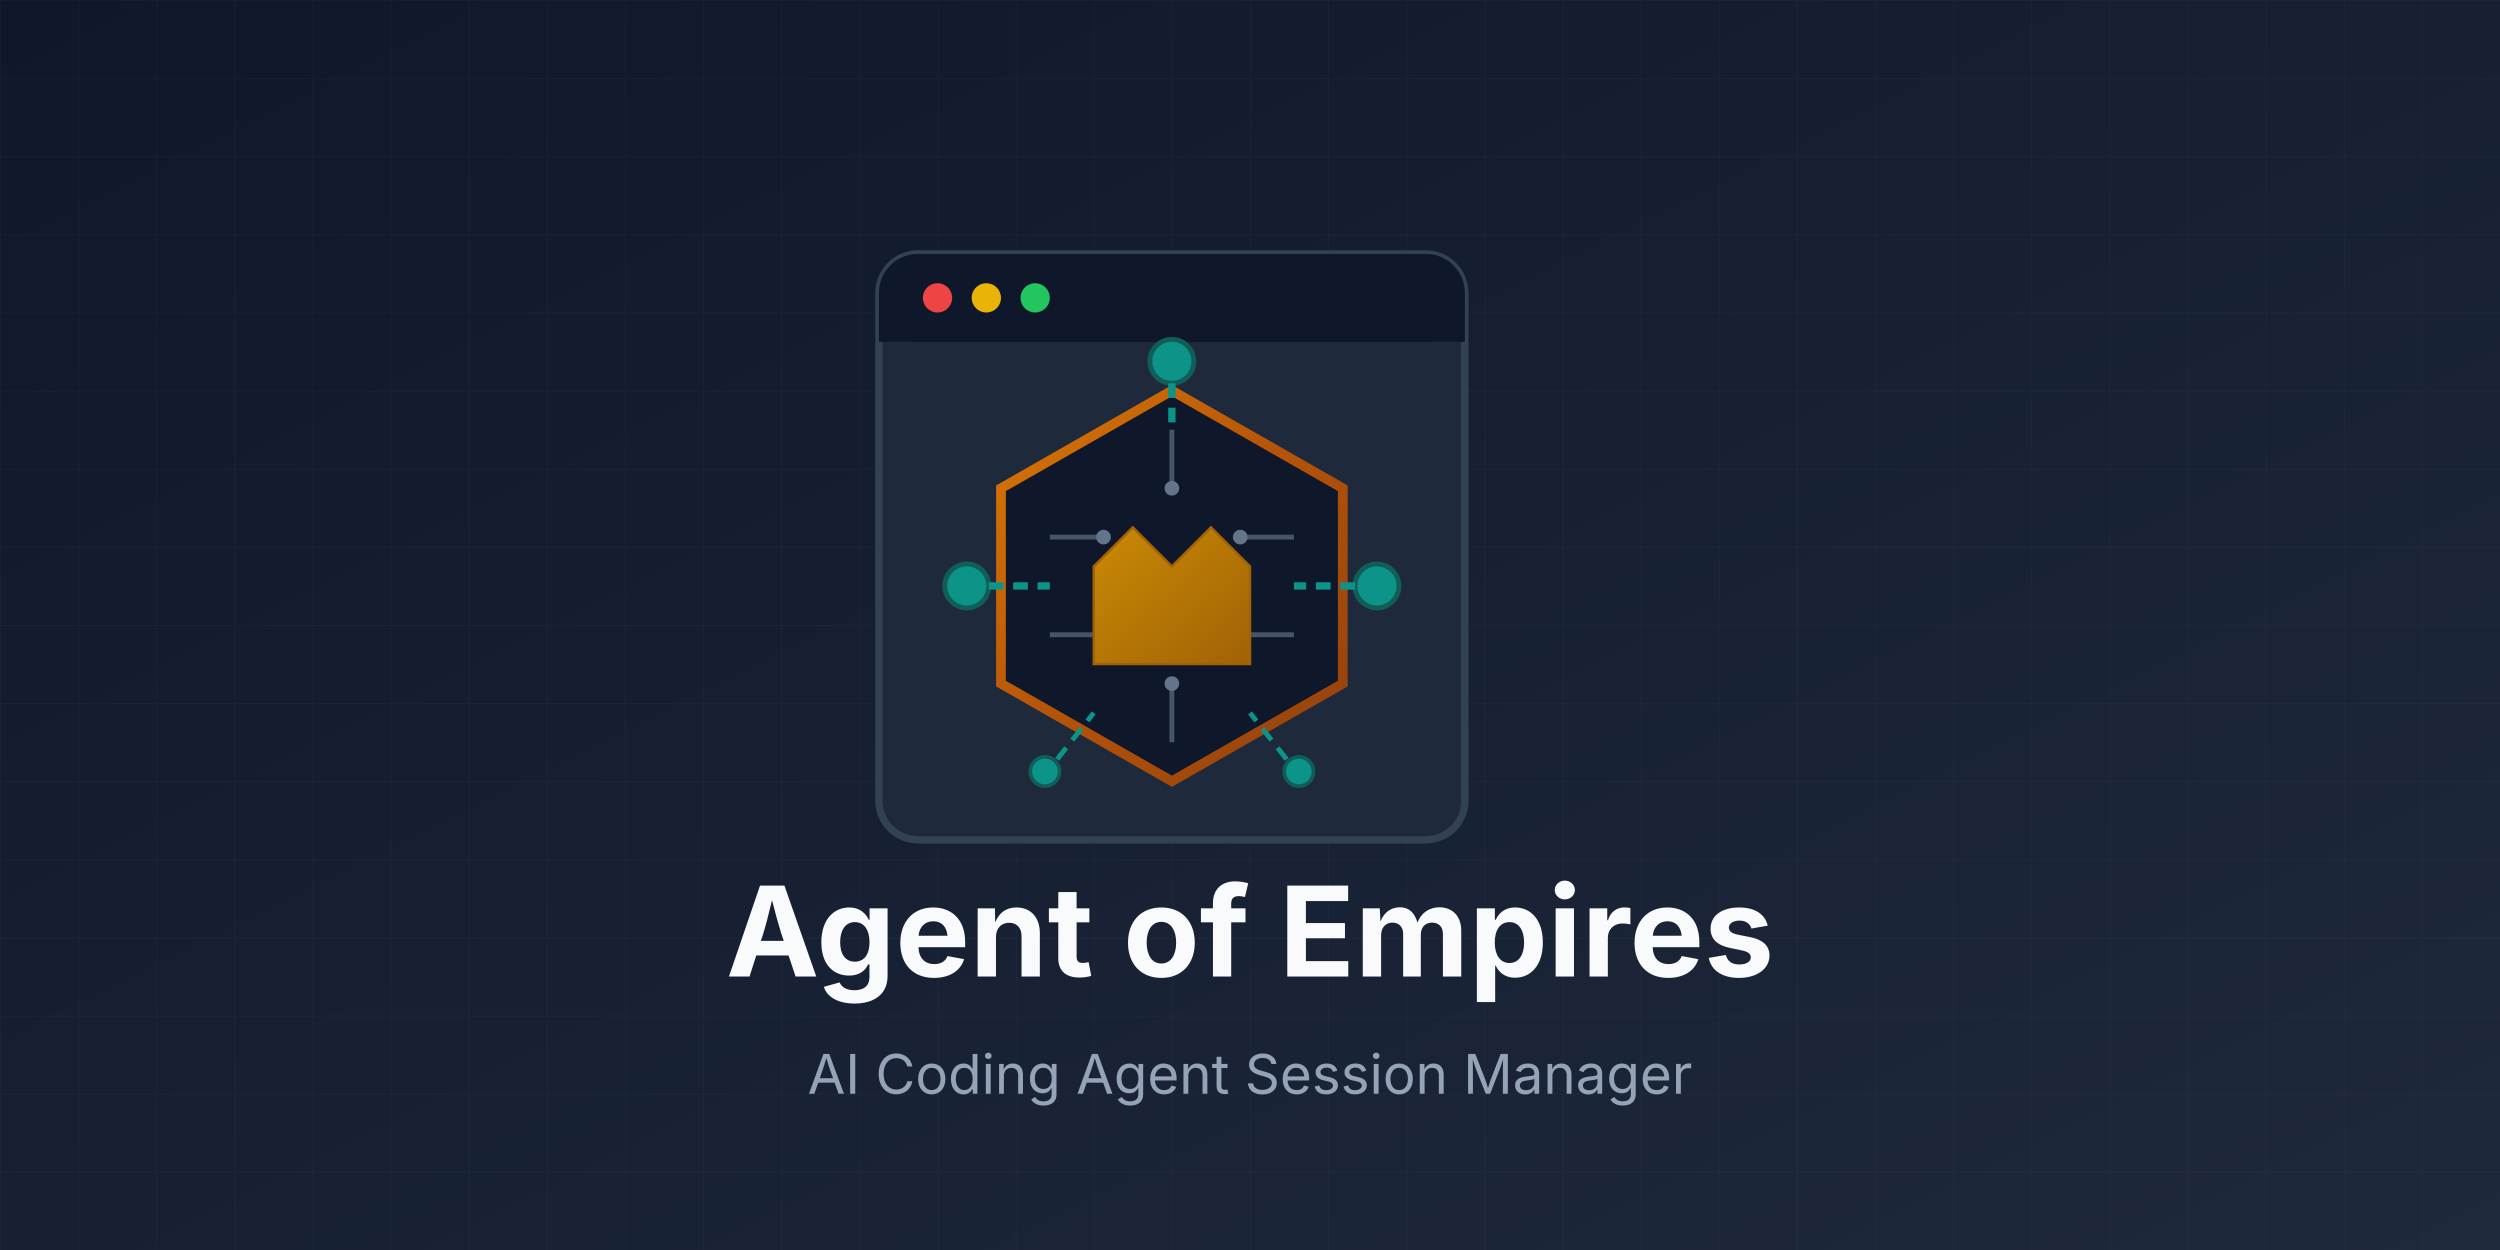
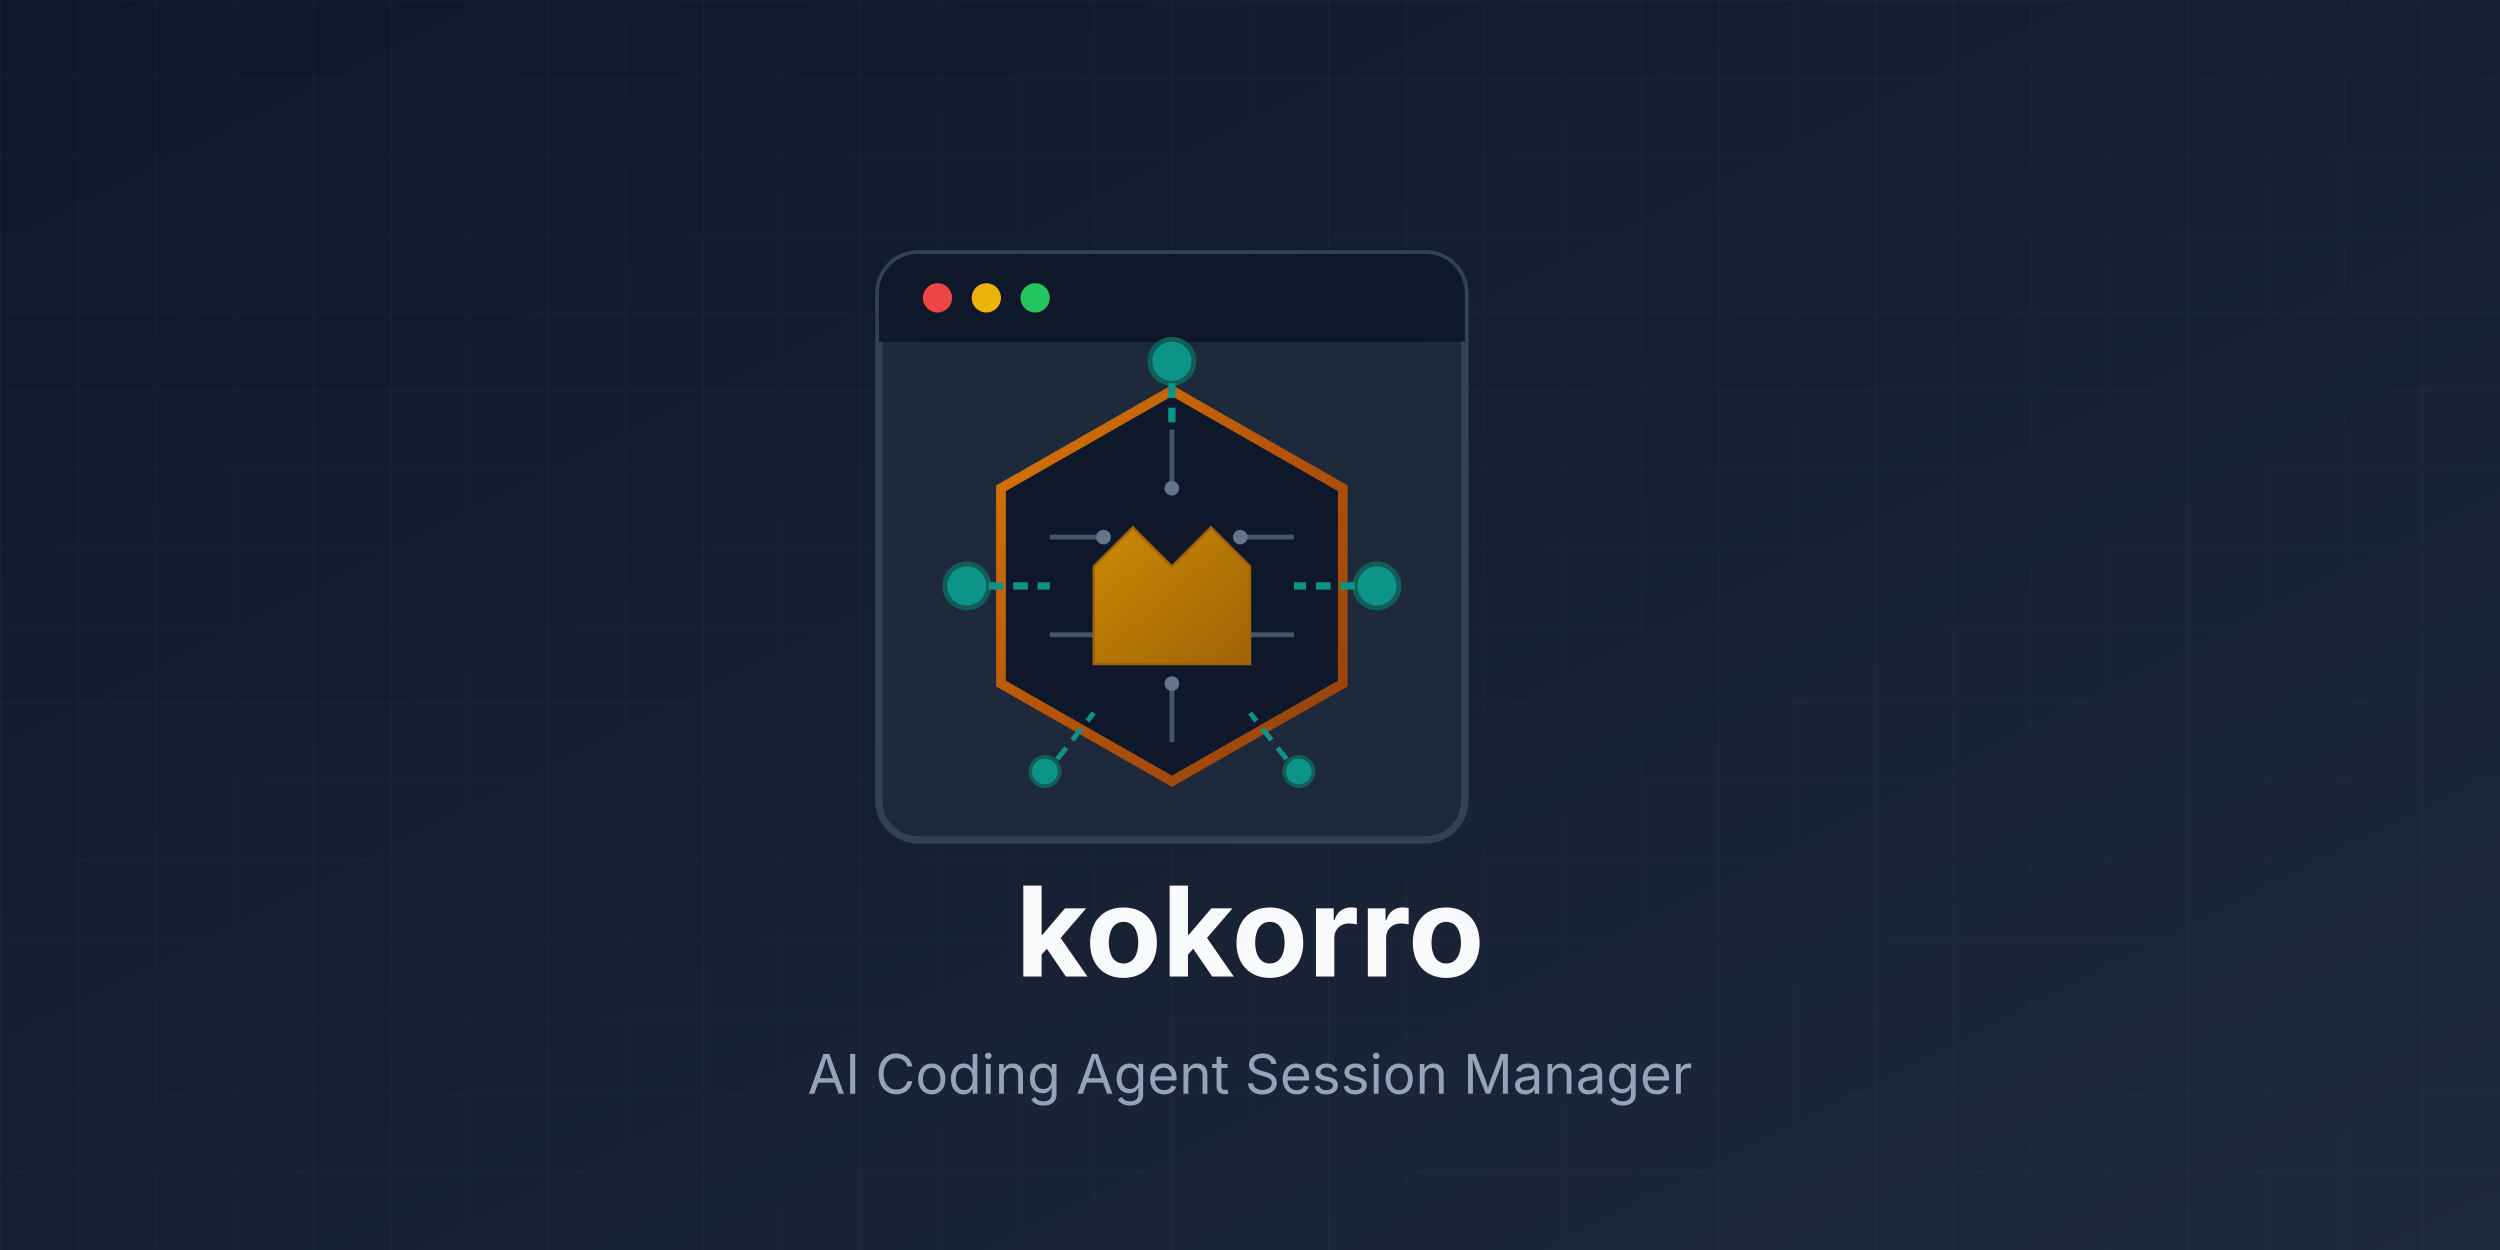
<svg xmlns="http://www.w3.org/2000/svg" viewBox="0 0 1280 640">
  <defs>
    <linearGradient id="bgGrad" x1="0%" y1="0%" x2="100%" y2="100%">
      <stop offset="0%" style="stop-color:#0f172a" />
      <stop offset="100%" style="stop-color:#1e293b" />
    </linearGradient>
    <linearGradient id="copperGrad" x1="0%" y1="0%" x2="100%" y2="100%">
      <stop offset="0%" style="stop-color:#d97706" />
      <stop offset="50%" style="stop-color:#b45309" />
      <stop offset="100%" style="stop-color:#92400e" />
    </linearGradient>
    <linearGradient id="bronzeGrad" x1="0%" y1="0%" x2="100%" y2="100%">
      <stop offset="0%" style="stop-color:#ca8a04" />
      <stop offset="100%" style="stop-color:#a16207" />
    </linearGradient>
  </defs>
  <rect width="1280" height="640" fill="url(#bgGrad)" />
  <g opacity="0.05">
    <pattern id="grid" width="40" height="40" patternUnits="userSpaceOnUse">
      <path d="M 40 0 L 0 0 0 40" fill="none" stroke="#fff" stroke-width="0.5" />
    </pattern>
    <rect width="1280" height="640" fill="url(#grid)" />
  </g>
  <g transform="translate(440, 120) scale(2.5)">
    <rect x="4" y="4" width="120" height="120" rx="8" fill="#1e293b" stroke="#334155" stroke-width="1.5" />
    <rect x="4" y="4" width="120" height="18" rx="8" fill="#0f172a" />
    <rect x="4" y="14" width="120" height="8" fill="#0f172a" />
    <circle cx="16" cy="13" r="3" fill="#ef4444" />
    <circle cx="26" cy="13" r="3" fill="#eab308" />
    <circle cx="36" cy="13" r="3" fill="#22c55e" />
    <g transform="translate(64, 72)">
      <polygon points="0,-40 35,-20 35,20 0,40 -35,20 -35,-20" fill="#0f172a" stroke="url(#copperGrad)" stroke-width="2" />
      <path d="M0,-32 L0,-20 M-25,-10 L-14,-10 M25,-10 L14,-10 M-25,10 L-14,10 M25,10 L14,10 M0,20 L0,32" stroke="#475569" stroke-width="1" />
      <circle cx="0" cy="-20" r="1.5" fill="#64748b" />
      <circle cx="-14" cy="-10" r="1.5" fill="#64748b" />
      <circle cx="14" cy="-10" r="1.5" fill="#64748b" />
      <circle cx="-14" cy="10" r="1.5" fill="#64748b" />
      <circle cx="14" cy="10" r="1.5" fill="#64748b" />
      <circle cx="0" cy="20" r="1.5" fill="#64748b" />
      <path d="M-16,16 L-16,-4 L-8,-12 L0,-4 L8,-12 L16,-4 L16,16 Z" fill="url(#bronzeGrad)" stroke="#a16207" stroke-width="0.5" />
      <circle cx="0" cy="-46" r="4.5" fill="#0d9488" stroke="#115e59" stroke-width="1" />
      <path d="M0,-41.5 L0,-32" stroke="#0d9488" stroke-width="1.5" stroke-dasharray="3,2" />
      <circle cx="42" cy="0" r="4.5" fill="#0d9488" stroke="#115e59" stroke-width="1" />
      <path d="M37.5,0 L25,0" stroke="#0d9488" stroke-width="1.5" stroke-dasharray="3,2" />
      <circle cx="-42" cy="0" r="4.5" fill="#0d9488" stroke="#115e59" stroke-width="1" />
      <path d="M-37.5,0 L-25,0" stroke="#0d9488" stroke-width="1.5" stroke-dasharray="3,2" />
      <circle cx="26" cy="38" r="3" fill="#0d9488" stroke="#115e59" stroke-width="0.75" />
      <path d="M23.5,35.5 L16,26" stroke="#0d9488" stroke-width="1" stroke-dasharray="3,2" />
      <circle cx="-26" cy="38" r="3" fill="#0d9488" stroke="#115e59" stroke-width="0.75" />
      <path d="M-23.5,35.5 L-16,26" stroke="#0d9488" stroke-width="1" stroke-dasharray="3,2" />
    </g>
  </g>
-   <text x="640" y="500" text-anchor="middle" fill="#f8fafc" font-family="system-ui, -apple-system, sans-serif" font-size="64" font-weight="bold">Agent of Empires</text>
+   <text x="640" y="500" text-anchor="middle" fill="#f8fafc" font-family="system-ui, -apple-system, sans-serif" font-size="64" font-weight="bold">kokorro</text>
  <text x="640" y="560" text-anchor="middle" fill="#94a3b8" font-family="system-ui, -apple-system, sans-serif" font-size="28">AI Coding Agent Session Manager</text>
</svg>
